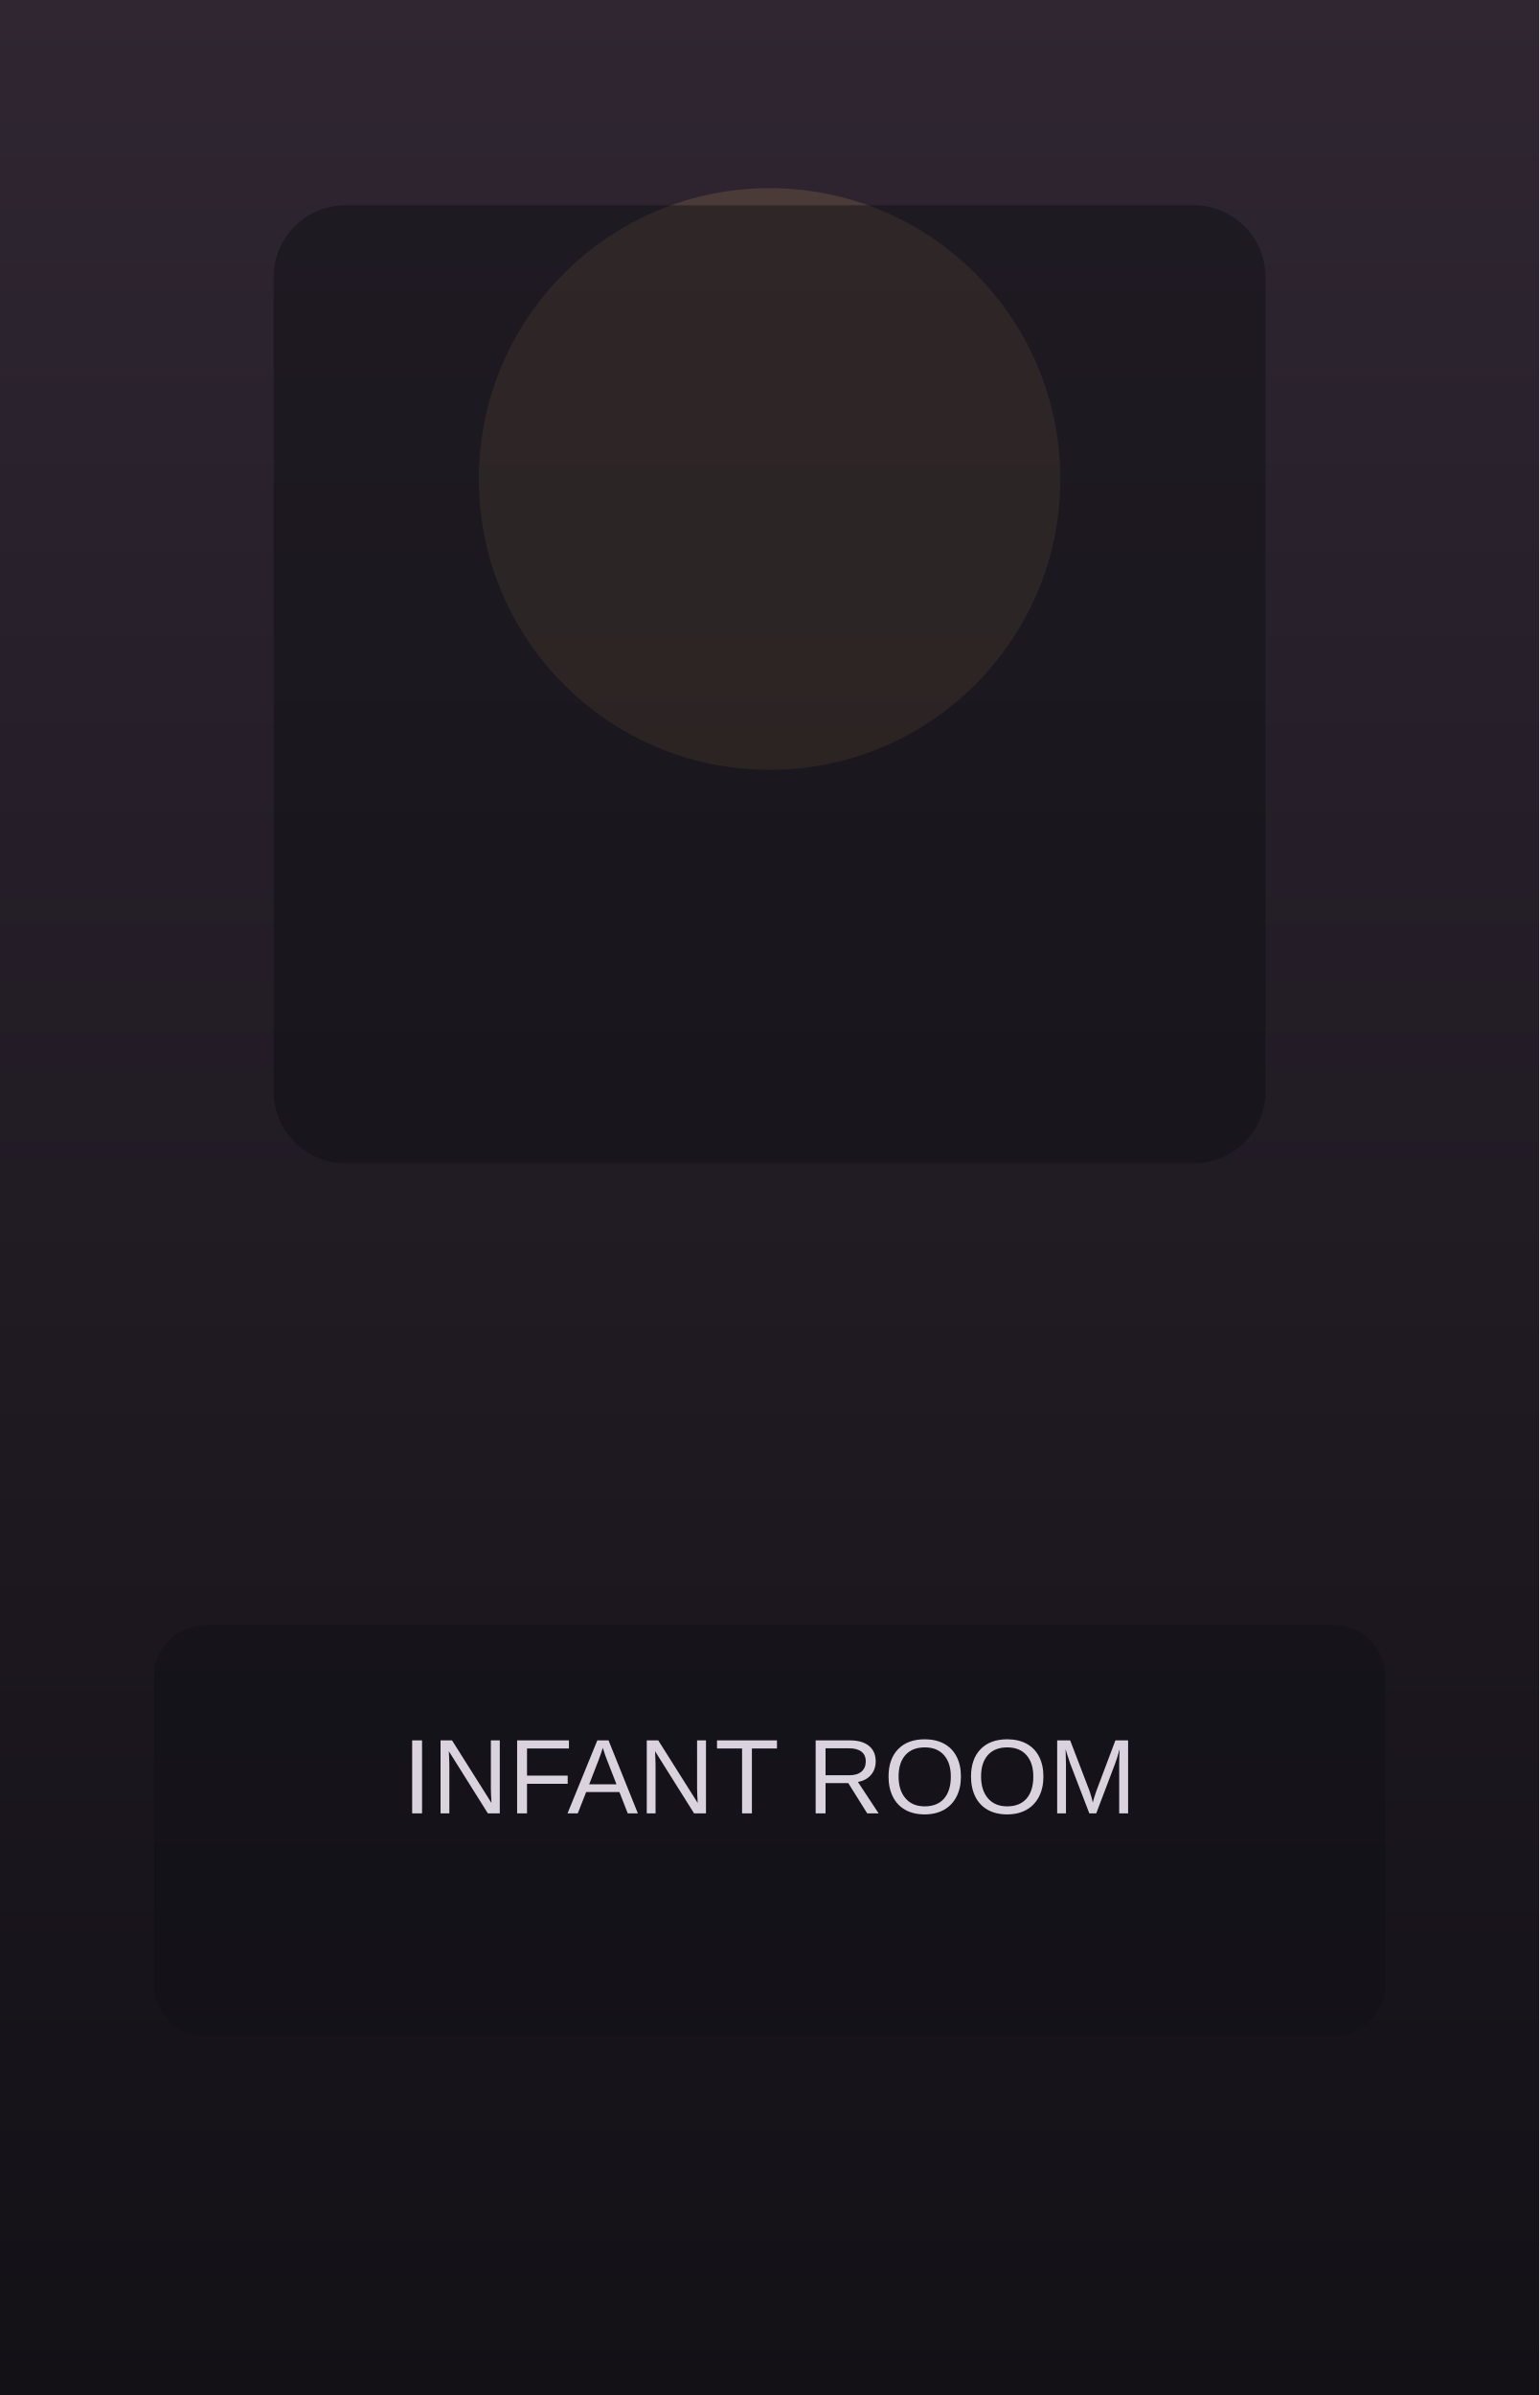
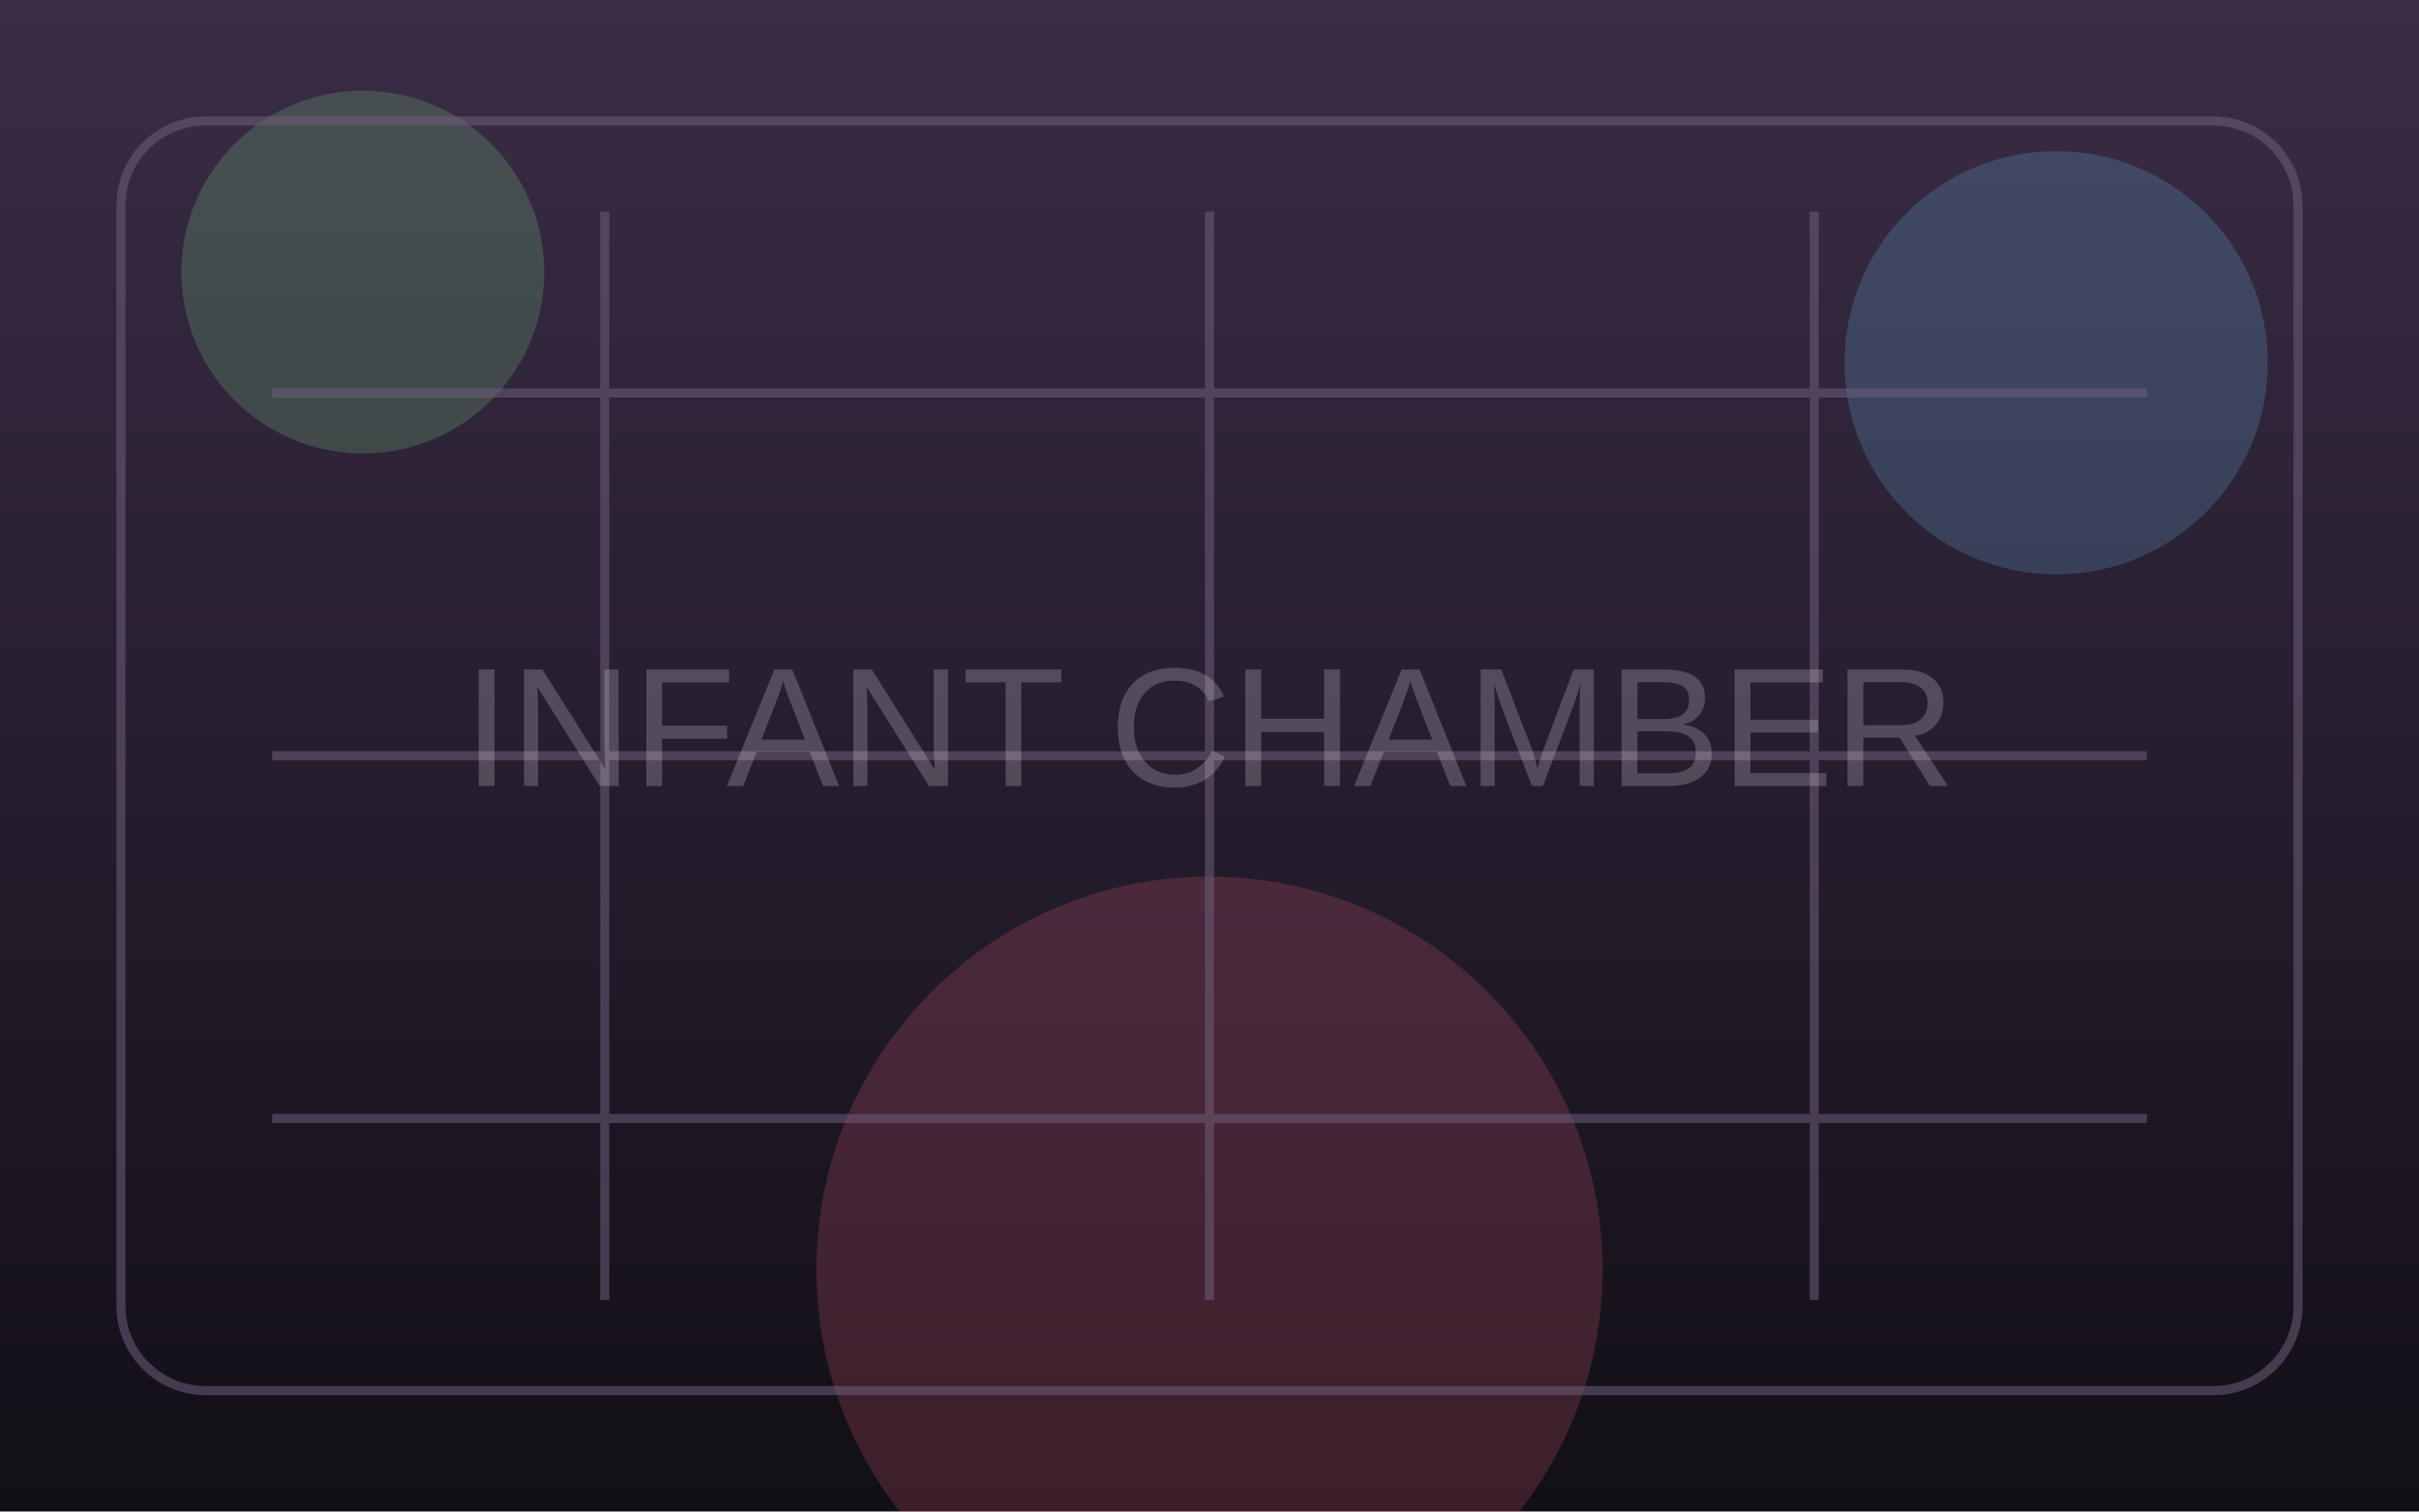
- <svg xmlns="http://www.w3.org/2000/svg" viewBox="0 0 900 1400">
+ <svg xmlns="http://www.w3.org/2000/svg" viewBox="0 0 800 500">
  <defs>
-     <linearGradient id="g" x1="0" y1="0" x2="0" y2="1">
-       <stop offset="0%" stop-color="#2f2632" />
-       <stop offset="100%" stop-color="#131016" />
+     <linearGradient id="g" x1="0" x2="0" y1="0" y2="1">
+       <stop offset="0%" stop-color="#3a2c46" />
+       <stop offset="100%" stop-color="#120f16" />
    </linearGradient>
  </defs>
-   <rect width="900" height="1400" fill="url(#g)" />
-   <circle cx="450" cy="280" r="170" fill="#ffcf6b" opacity="0.14" />
-   <rect x="90" y="950" width="720" height="240" rx="30" fill="#101015" opacity="0.55" />
-   <rect x="160" y="120" width="580" height="560" rx="42" fill="#0e0d12" opacity="0.45" />
-   <text x="450" y="1060" text-anchor="middle" font-family="Arial" font-size="62" fill="#f0e8f4" opacity="0.9">INFANT ROOM</text>
+   <rect width="800" height="500" fill="url(#g)" />
+   <g opacity="0.18">
+     <circle cx="120" cy="90" r="60" fill="#8af594" />
+     <circle cx="680" cy="120" r="70" fill="#74d4ff" />
+     <circle cx="400" cy="420" r="130" fill="#ff6c8d" />
+   </g>
+   <g fill="none" stroke="#6e5c7a" stroke-width="3" opacity="0.55">
+     <rect x="40" y="40" width="720" height="420" rx="28" />
+     <path d="M90 130h620M90 250h620M90 370h620" />
+     <path d="M200 70v360M400 70v360M600 70v360" />
+   </g>
+   <text x="50%" y="52%" text-anchor="middle" fill="#f0e8f4" opacity="0.22" font-family="Arial" font-size="56">INFANT CHAMBER</text>
</svg>
